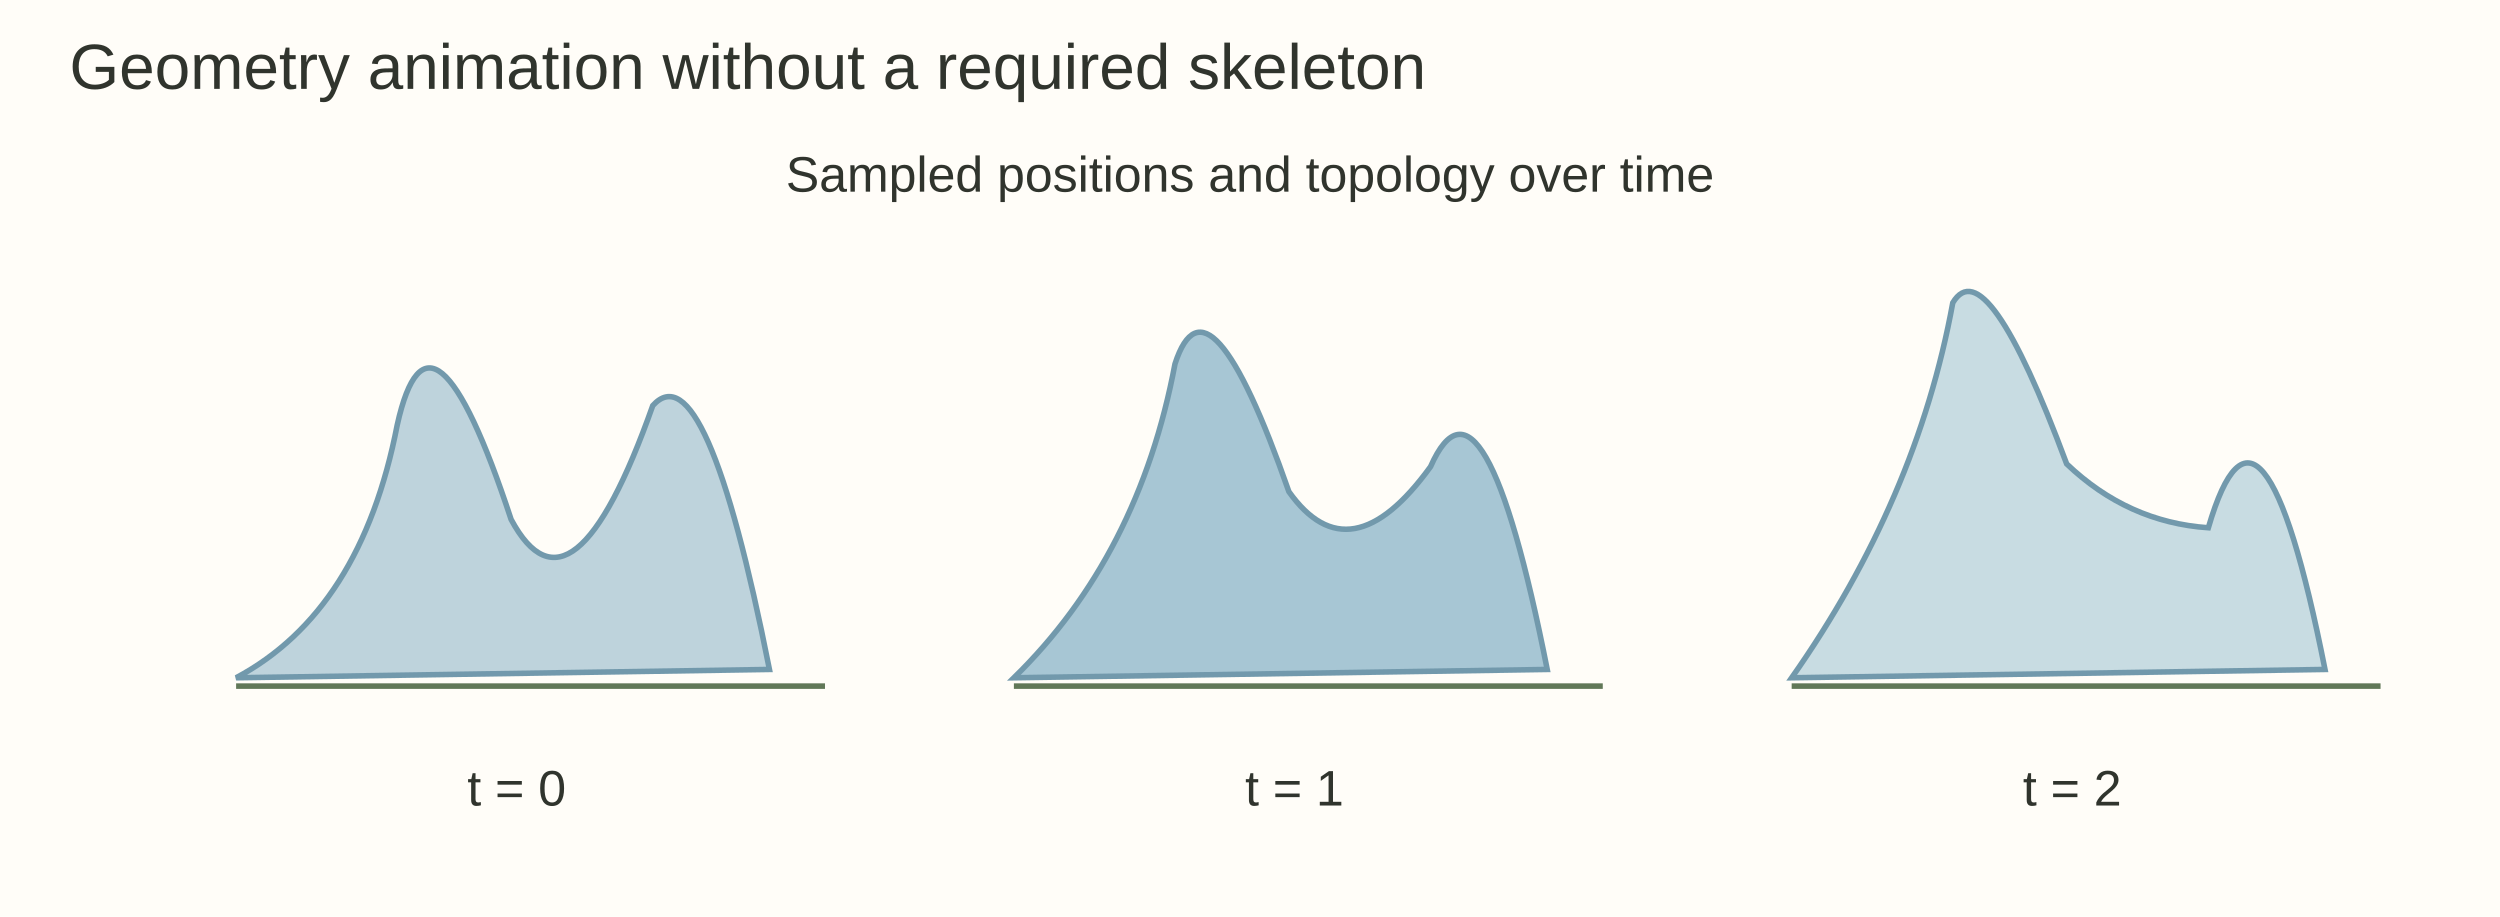
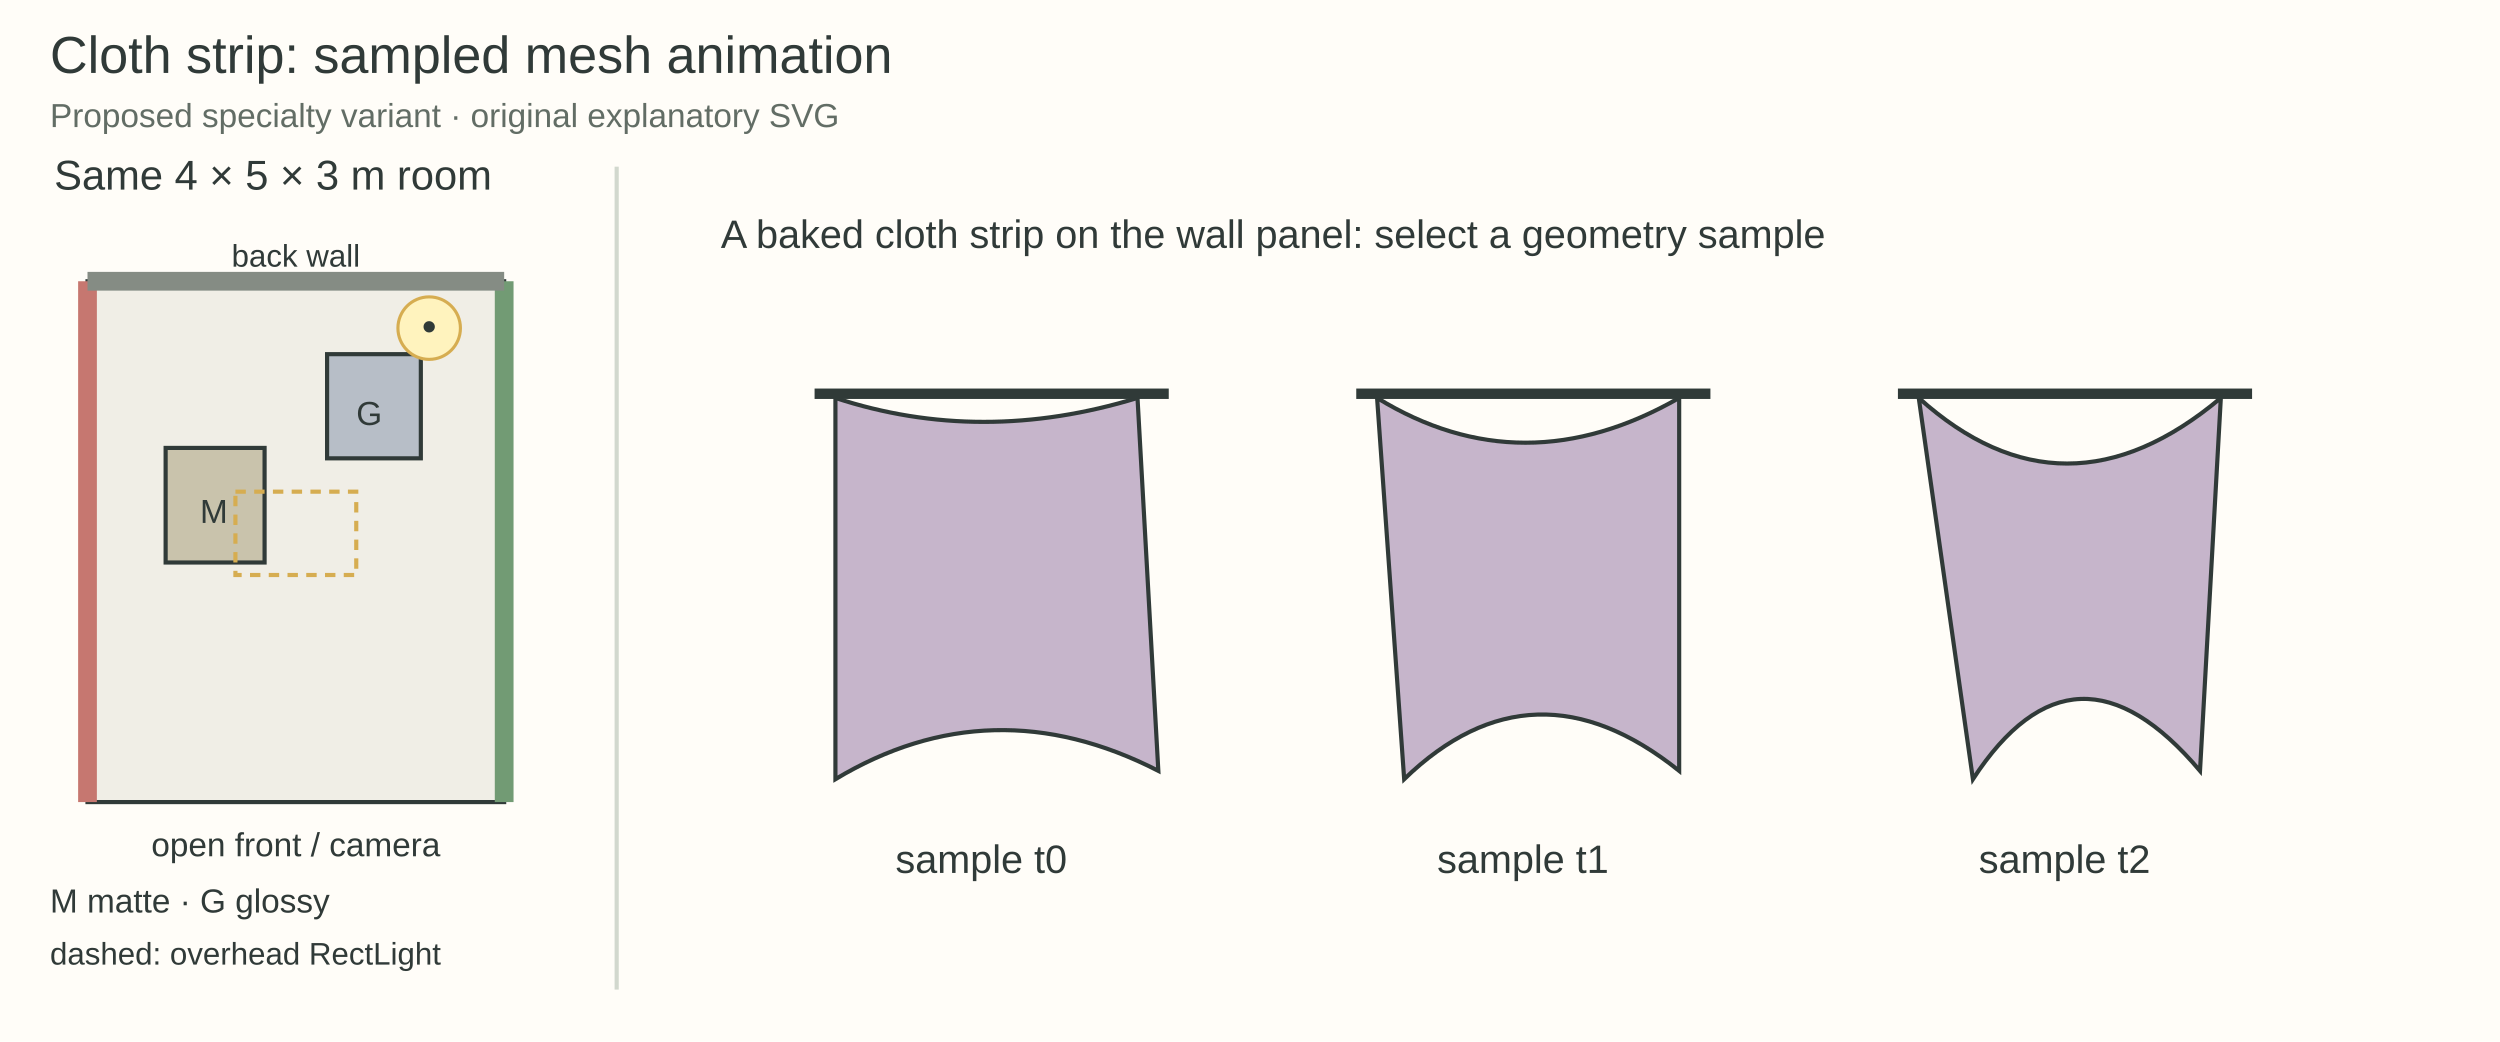
- <svg xmlns="http://www.w3.org/2000/svg" viewBox="0 0 900 330" role="img" aria-labelledby="title desc">
+ <svg xmlns="http://www.w3.org/2000/svg" viewBox="0 0 1200 500" role="img" aria-labelledby="title desc">
  <defs>
+     <marker id="arrow" markerWidth="8" markerHeight="8" refX="6" refY="3" orient="auto">
+       <path d="M0 0 L6 3 L0 6 Z" fill="#d6ad51" />
+     </marker>
    <radialGradient id="smoke">
-       <stop stop-color="#788879" stop-opacity=".65" />
-       <stop offset="1" stop-color="#aab6a3" stop-opacity="0" />
-     </radialGradient>
-     <radialGradient id="fire">
-       <stop stop-color="#ffe9a1" />
-       <stop offset=".5" stop-color="#df943f" stop-opacity=".85" />
-       <stop offset="1" stop-color="#df943f" stop-opacity="0" />
+       <stop stop-color="#748782" stop-opacity=".8" />
+       <stop offset="1" stop-color="#748782" stop-opacity="0" />
    </radialGradient>
  </defs>
-   <rect width="900" height="330" fill="#fffdf8" />
+   <rect width="1200" height="500" fill="#fffdf8" />
  <g font-family="Arial,sans-serif">
-     <text x="25" y="32" font-size="23" text-anchor="start" fill="#30342d">Geometry animation without a required skeleton</text>
-     <path d="M85 244 Q130 220 143 153 Q155 99 184 187 Q206 228 235 146 Q254 125 277 241 Z" fill="#bed3dc" stroke="#7299ac" stroke-width="2" />
-     <line x1="85" y1="247" x2="297" y2="247" stroke="#617858" stroke-width="2" />
-     <text x="186" y="290" font-size="18" text-anchor="middle" fill="#30342d">t = 0</text>
-     <path d="M365 244 Q410 200 423 131 Q435 94 464 177 Q486 208 515 168 Q534 125 557 241 Z" fill="#a7c6d4" stroke="#7299ac" stroke-width="2" />
-     <line x1="365" y1="247" x2="577" y2="247" stroke="#617858" stroke-width="2" />
-     <text x="466" y="290" font-size="18" text-anchor="middle" fill="#30342d">t = 1</text>
-     <path d="M645 244 Q690 180 703 109 Q715 89 744 167 Q766 188 795 190 Q814 125 837 241 Z" fill="#c8dce2" stroke="#7299ac" stroke-width="2" />
-     <line x1="645" y1="247" x2="857" y2="247" stroke="#617858" stroke-width="2" />
-     <text x="746" y="290" font-size="18" text-anchor="middle" fill="#30342d">t = 2</text>
-     <text x="450" y="69" font-size="18" text-anchor="middle" fill="#30342d">Sampled positions and topology over time</text>
+     <text x="24" y="35" font-size="25" fill="#303a38" text-anchor="start">Cloth strip: sampled mesh animation</text>
+     <text x="24" y="61" font-size="16" fill="#626d65" text-anchor="start">Proposed specialty variant · original explanatory SVG</text>
+     <line x1="296" y1="80" x2="296" y2="475" stroke="#d2d8ce" stroke-width="2" />
+     <text x="26" y="91" font-size="20" fill="#303a38" text-anchor="start">Same 4 × 5 × 3 m room</text>
+     <rect x="42" y="135" width="200" height="250" fill="#f0eee6" stroke="#303a38" stroke-width="2" />
+     <line x1="42" y1="135" x2="42" y2="385" stroke="#c67770" stroke-width="9" />
+     <line x1="242" y1="135" x2="242" y2="385" stroke="#729b74" stroke-width="9" />
+     <line x1="42" y1="135" x2="242" y2="135" stroke="#858c84" stroke-width="9" />
+     <rect x="79.5" y="215.0" width="47.5" height="55" fill="#c9c3ac" stroke="#303a38" stroke-width="2" />
+     <rect x="157.0" y="170.0" width="45.0" height="50" fill="#b7bec7" stroke="#303a38" stroke-width="2" />
+     <text x="96" y="251" font-size="16" fill="#303a38" text-anchor="start">M</text>
+     <text x="171" y="204" font-size="16" fill="#303a38" text-anchor="start">G</text>
+     <rect x="113" y="236" width="58" height="40" fill="none" stroke="#d6ad51" stroke-width="2" stroke-dasharray="5 4" />
+     <text x="142" y="128" font-size="15" fill="#303a38" text-anchor="middle">back wall</text>
+     <text x="142" y="411" font-size="16" fill="#303a38" text-anchor="middle">open front / camera</text>
+     <text x="24" y="438" font-size="16" fill="#303a38" text-anchor="start">M matte  ·  G glossy</text>
+     <text x="24" y="463" font-size="15" fill="#303a38" text-anchor="start">dashed: overhead RectLight</text>
+     <circle cx="206.00" cy="157.50" r="15" fill="#fff3be" stroke="#d6ad51" stroke-width="1.5" />
+     <text x="206.0" y="163.5" font-size="20" fill="#303a38" text-anchor="middle">•</text>
+     <g transform="translate(321 84) scale(1)">
+       <text x="25" y="35" font-size="19" fill="#303a38" text-anchor="start">A baked cloth strip on the wall panel: select a geometry sample</text>
+       <line x1="70" y1="105" x2="240" y2="105" stroke="#303a38" stroke-width="5" />
+       <path d="M80 107 Q150 130 225 107 L235 286 Q155 245 80 290 Z" fill="#c6b5cb" stroke="#303a38" stroke-width="2" />
+       <text x="150" y="335" font-size="19" fill="#303a38" text-anchor="middle">sample t0</text>
+       <line x1="330" y1="105" x2="500" y2="105" stroke="#303a38" stroke-width="5" />
+       <path d="M340 107 Q410 150 485 107 L485 286 Q415 230 353 290 Z" fill="#c6b5cb" stroke="#303a38" stroke-width="2" />
+       <text x="410" y="335" font-size="19" fill="#303a38" text-anchor="middle">sample t1</text>
+       <line x1="590" y1="105" x2="760" y2="105" stroke="#303a38" stroke-width="5" />
+       <path d="M600 107 Q670 170 745 107 L735 286 Q675 215 626 290 Z" fill="#c6b5cb" stroke="#303a38" stroke-width="2" />
+       <text x="670" y="335" font-size="19" fill="#303a38" text-anchor="middle">sample t2</text>
+     </g>
  </g>
</svg>
